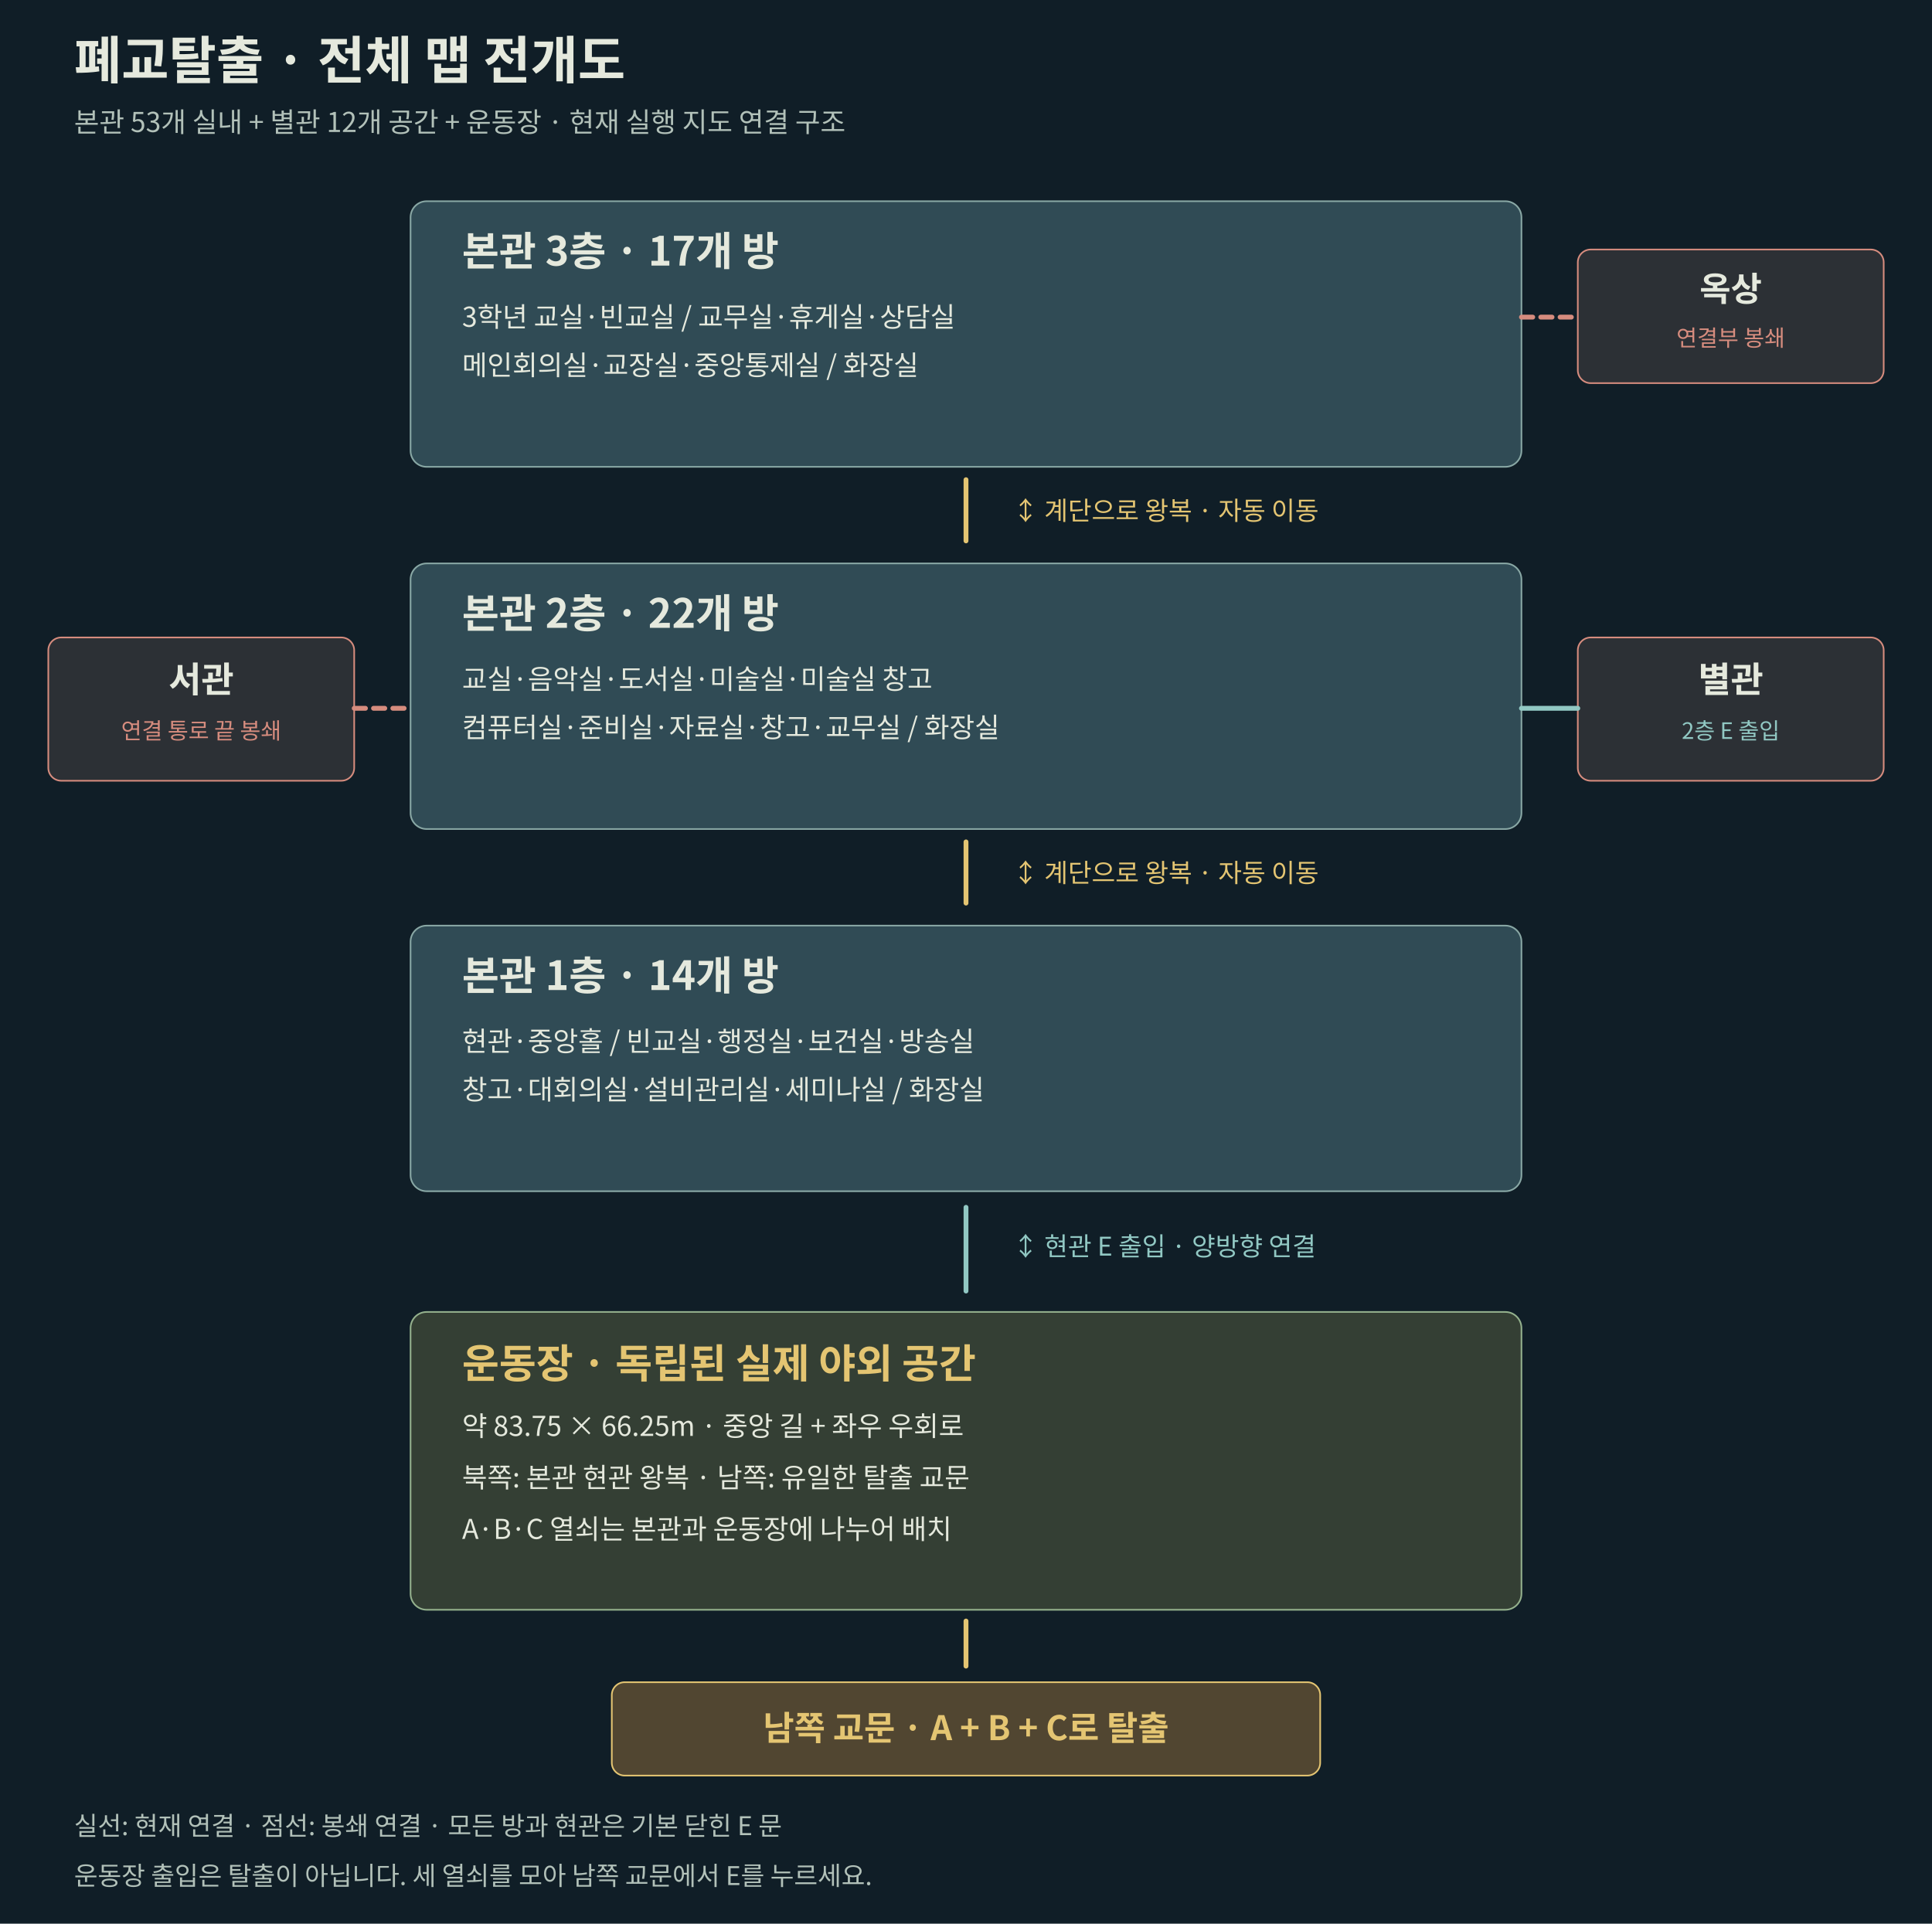
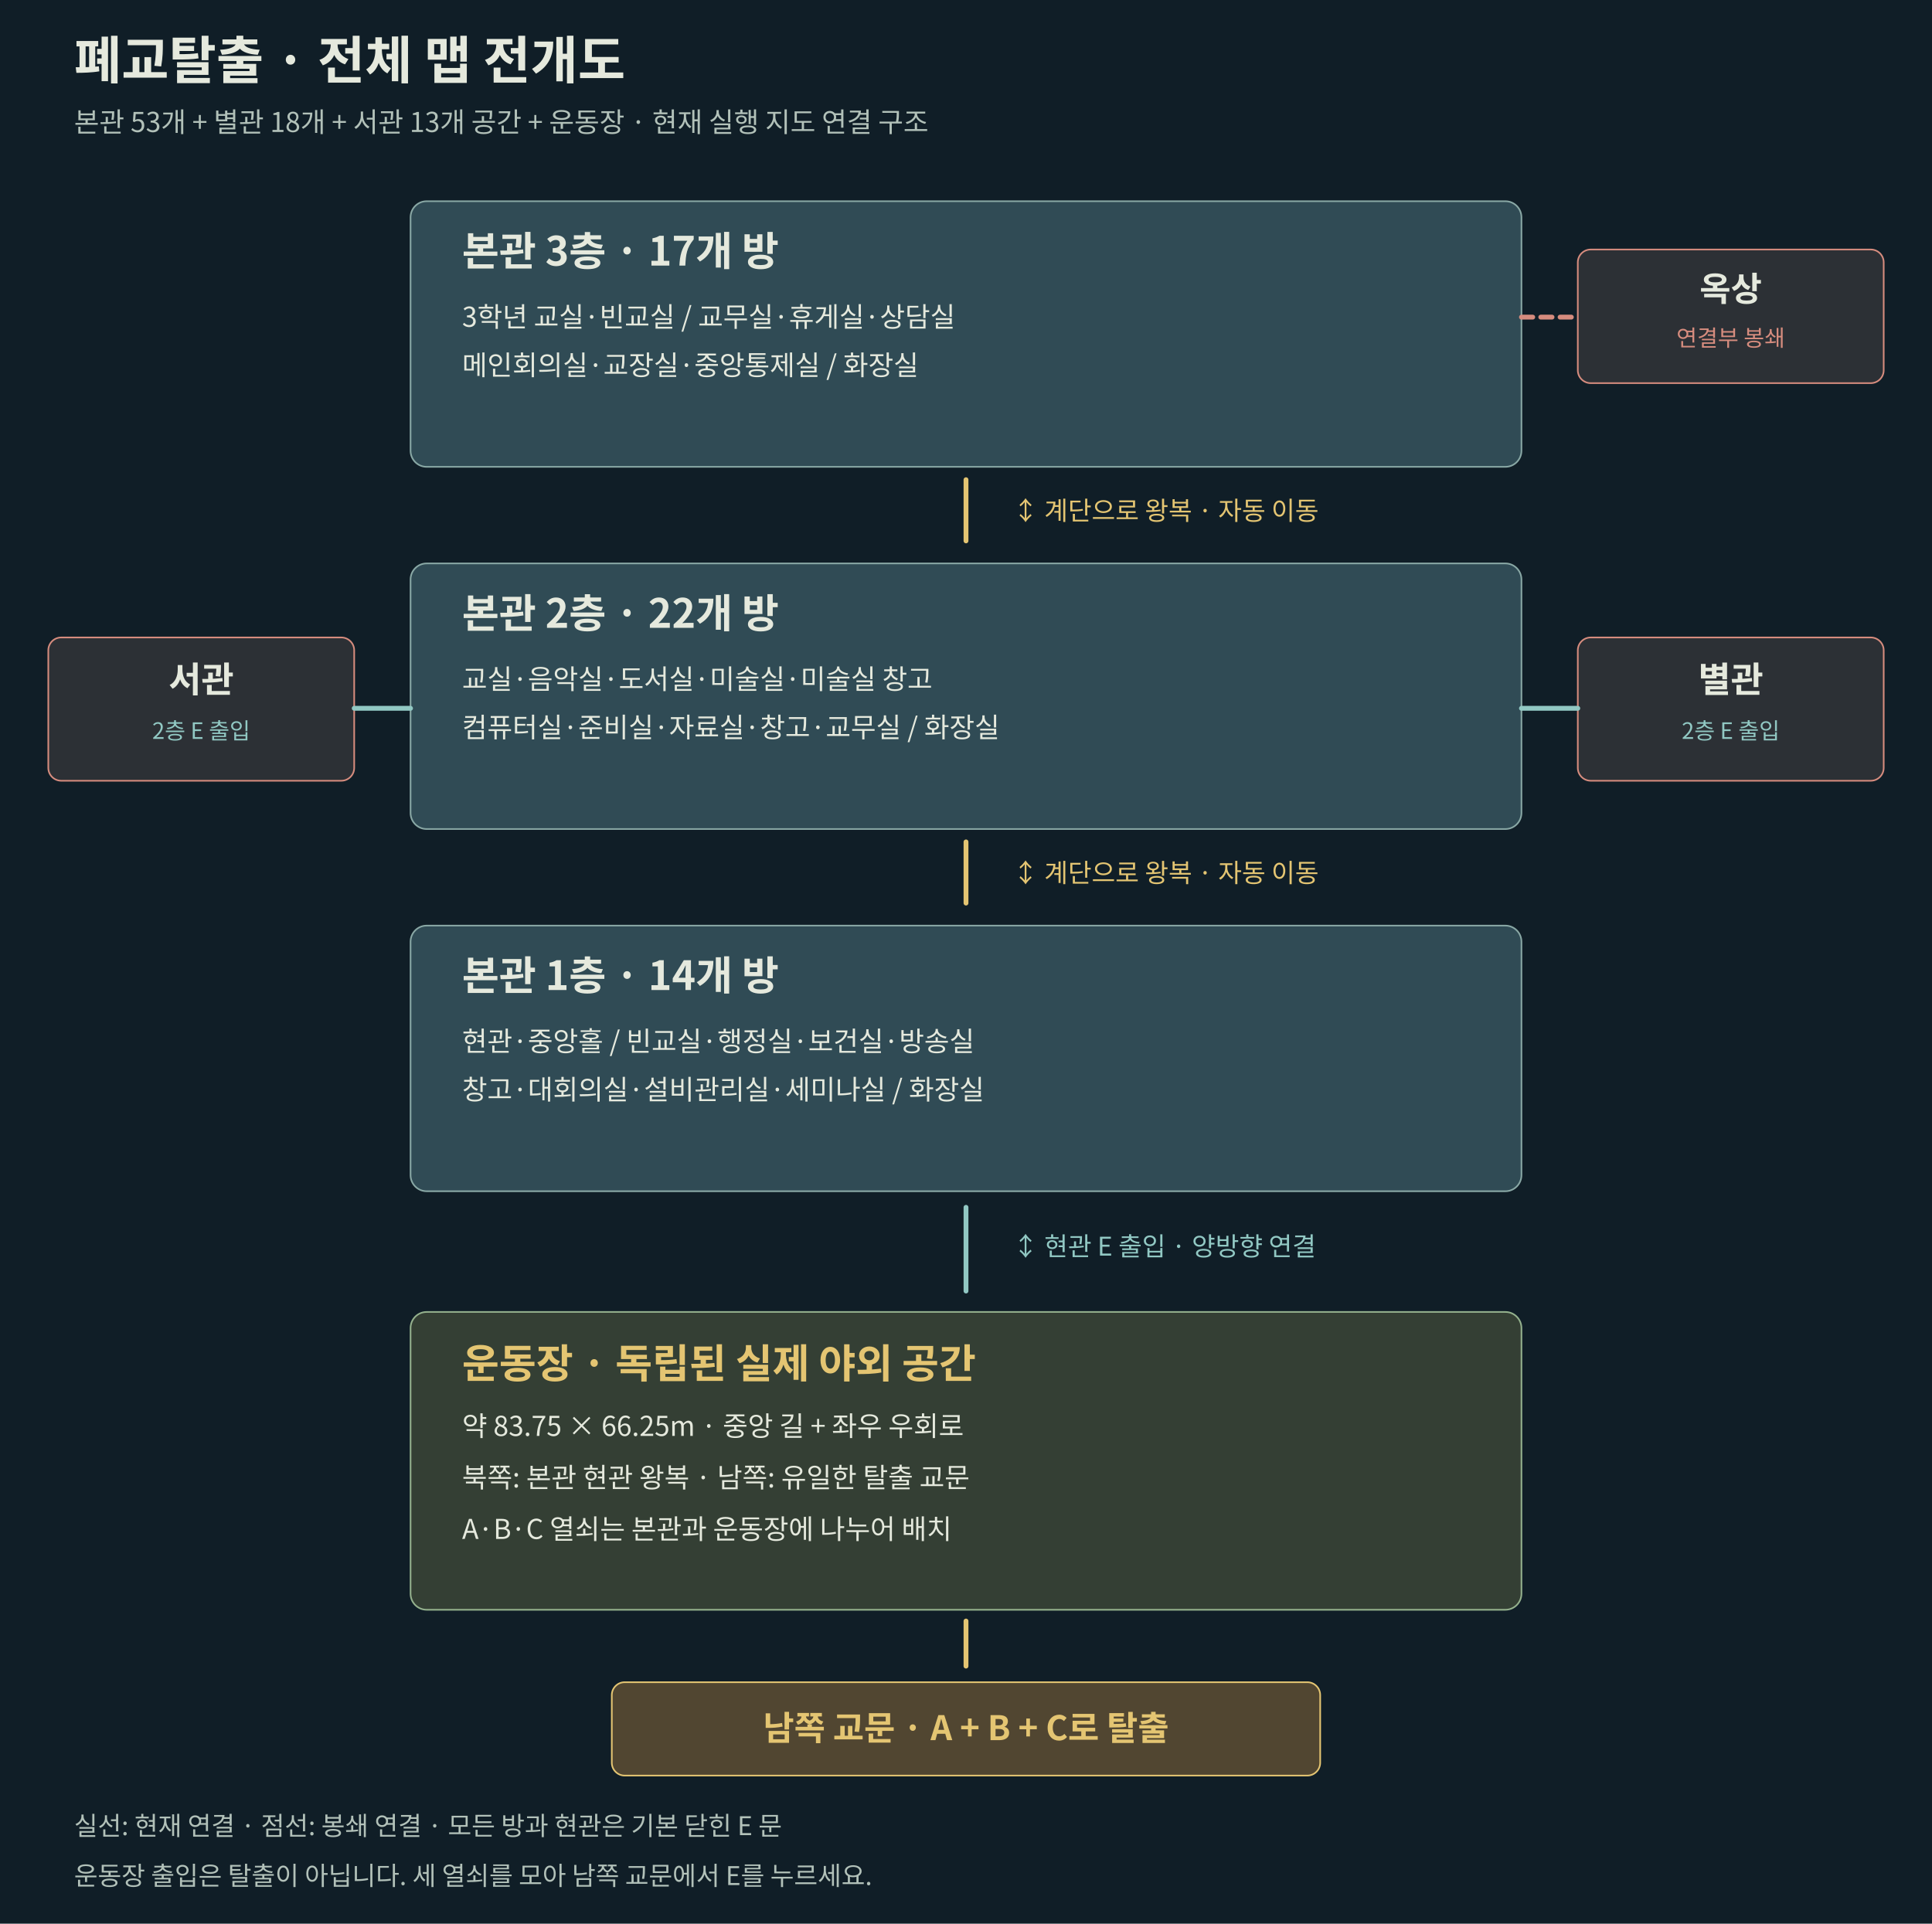
<svg xmlns="http://www.w3.org/2000/svg" width="1200" height="1195" viewBox="0 0 1200 1195" role="img">
  <style>text{font-family:"Noto Sans CJK KR","Noto Sans KR",sans-serif}</style>
  <rect x="0" y="0" width="1200" height="1195" fill="#101e27" stroke="none" rx="0" />
  <text x="46" y="49" font-size="32" fill="#e5e9dd" text-anchor="start" font-weight="bold">폐교탈출 · 전체 맵 전개도</text>
-   <text x="46" y="82" font-size="17" fill="#b2c1b9" text-anchor="start" font-weight="normal">본관 53개 실내 + 별관 12개 공간 + 운동장 · 현재 실행 지도 연결 구조</text>
+   <text x="46" y="82" font-size="17" fill="#b2c1b9" text-anchor="start" font-weight="normal">본관 53개 + 별관 18개 + 서관 13개 공간 + 운동장 · 현재 실행 지도 연결 구조</text>
  <rect x="255" y="125" width="690" height="165" fill="#304b55" stroke="#89a8a5" rx="10" />
  <text x="287" y="165" font-size="25" fill="#e5e9dd" text-anchor="start" font-weight="bold">본관 3층 · 17개 방</text>
  <text x="287" y="203" font-size="17" fill="#e5e9dd" text-anchor="start" font-weight="normal">3학년 교실·빈교실 / 교무실·휴게실·상담실</text>
  <text x="287" y="233" font-size="17" fill="#e5e9dd" text-anchor="start" font-weight="normal">메인회의실·교장실·중앙통제실 / 화장실</text>
  <polyline points="600,298 600,336" fill="none" stroke="#e4c572" stroke-width="3" stroke-linejoin="round" stroke-linecap="round" stroke-dasharray="" />
  <text x="629" y="323" font-size="16" fill="#e4c572" text-anchor="start" font-weight="normal">↕ 계단으로 왕복 · 자동 이동</text>
  <rect x="255" y="350" width="690" height="165" fill="#304b55" stroke="#89a8a5" rx="10" />
  <text x="287" y="390" font-size="25" fill="#e5e9dd" text-anchor="start" font-weight="bold">본관 2층 · 22개 방</text>
  <text x="287" y="428" font-size="17" fill="#e5e9dd" text-anchor="start" font-weight="normal">교실·음악실·도서실·미술실·미술실 창고</text>
  <text x="287" y="458" font-size="17" fill="#e5e9dd" text-anchor="start" font-weight="normal">컴퓨터실·준비실·자료실·창고·교무실 / 화장실</text>
  <polyline points="600,523 600,561" fill="none" stroke="#e4c572" stroke-width="3" stroke-linejoin="round" stroke-linecap="round" stroke-dasharray="" />
  <text x="629" y="548" font-size="16" fill="#e4c572" text-anchor="start" font-weight="normal">↕ 계단으로 왕복 · 자동 이동</text>
  <rect x="255" y="575" width="690" height="165" fill="#304b55" stroke="#89a8a5" rx="10" />
  <text x="287" y="615" font-size="25" fill="#e5e9dd" text-anchor="start" font-weight="bold">본관 1층 · 14개 방</text>
  <text x="287" y="653" font-size="17" fill="#e5e9dd" text-anchor="start" font-weight="normal">현관·중앙홀 / 빈교실·행정실·보건실·방송실</text>
  <text x="287" y="683" font-size="17" fill="#e5e9dd" text-anchor="start" font-weight="normal">창고·대회의실·설비관리실·세미나실 / 화장실</text>
  <rect x="30" y="396" width="190" height="89" fill="#2c3035" stroke="#d68c7e" rx="8" />
  <text x="125" y="430" font-size="22" fill="#e5e9dd" text-anchor="middle" font-weight="bold">서관</text>
-   <text x="125" y="459" font-size="14" fill="#d68c7e" text-anchor="middle" font-weight="normal">연결 통로 끝 봉쇄</text>
-   <polyline points="220,440 255,440" fill="none" stroke="#d68c7e" stroke-width="3" stroke-linejoin="round" stroke-linecap="round" stroke-dasharray="7 5" />
+   <text x="125" y="459" font-size="14" fill="#91c8c3" text-anchor="middle" font-weight="normal">2층 E 출입</text>
+   <polyline points="220,440 255,440" fill="none" stroke="#91c8c3" stroke-width="3" stroke-linejoin="round" stroke-linecap="round" stroke-dasharray="" />
  <rect x="980" y="396" width="190" height="89" fill="#2c3035" stroke="#d68c7e" rx="8" />
  <text x="1075" y="430" font-size="22" fill="#e5e9dd" text-anchor="middle" font-weight="bold">별관</text>
  <text x="1075" y="459" font-size="14" fill="#91c8c3" text-anchor="middle" font-weight="normal">2층 E 출입</text>
  <polyline points="945,440 980,440" fill="none" stroke="#91c8c3" stroke-width="3" stroke-linejoin="round" stroke-linecap="round" stroke-dasharray="" />
  <rect x="980" y="155" width="190" height="83" fill="#2c3035" stroke="#d68c7e" rx="8" />
  <text x="1075" y="187" font-size="21" fill="#e5e9dd" text-anchor="middle" font-weight="bold">옥상</text>
  <text x="1075" y="215" font-size="14" fill="#d68c7e" text-anchor="middle" font-weight="normal">연결부 봉쇄</text>
  <polyline points="945,197 980,197" fill="none" stroke="#d68c7e" stroke-width="3" stroke-linejoin="round" stroke-linecap="round" stroke-dasharray="7 5" />
  <polyline points="600,750 600,802" fill="none" stroke="#91c8c3" stroke-width="3" stroke-linejoin="round" stroke-linecap="round" stroke-dasharray="" />
  <text x="629" y="780" font-size="16" fill="#91c8c3" text-anchor="start" font-weight="normal">↕ 현관 E 출입 · 양방향 연결</text>
  <rect x="255" y="815" width="690" height="185" fill="#343f34" stroke="#94b18d" rx="10" />
  <text x="287" y="856" font-size="25" fill="#e4c572" text-anchor="start" font-weight="bold">운동장 · 독립된 실제 야외 공간</text>
  <text x="287" y="892" font-size="17" fill="#e5e9dd" text-anchor="start" font-weight="normal">약 83.75 × 66.25m · 중앙 길 + 좌우 우회로</text>
  <text x="287" y="924" font-size="17" fill="#e5e9dd" text-anchor="start" font-weight="normal">북쪽: 본관 현관 왕복 · 남쪽: 유일한 탈출 교문</text>
  <text x="287" y="956" font-size="17" fill="#e5e9dd" text-anchor="start" font-weight="normal">A·B·C 열쇠는 본관과 운동장에 나누어 배치</text>
  <polyline points="600,1007 600,1035" fill="none" stroke="#e4c572" stroke-width="3" stroke-linejoin="round" stroke-linecap="round" stroke-dasharray="" />
  <rect x="380" y="1045" width="440" height="58" fill="#514631" stroke="#e4c572" rx="8" />
  <text x="600" y="1081" font-size="21" fill="#e4c572" text-anchor="middle" font-weight="bold">남쪽 교문 · A + B + C로 탈출</text>
  <text x="46" y="1140" font-size="16" fill="#b2c1b9" text-anchor="start" font-weight="normal">실선: 현재 연결 · 점선: 봉쇄 연결 · 모든 방과 현관은 기본 닫힌 E 문</text>
  <text x="46" y="1171" font-size="16" fill="#b2c1b9" text-anchor="start" font-weight="normal">운동장 출입은 탈출이 아닙니다. 세 열쇠를 모아 남쪽 교문에서 E를 누르세요.</text>
</svg>
